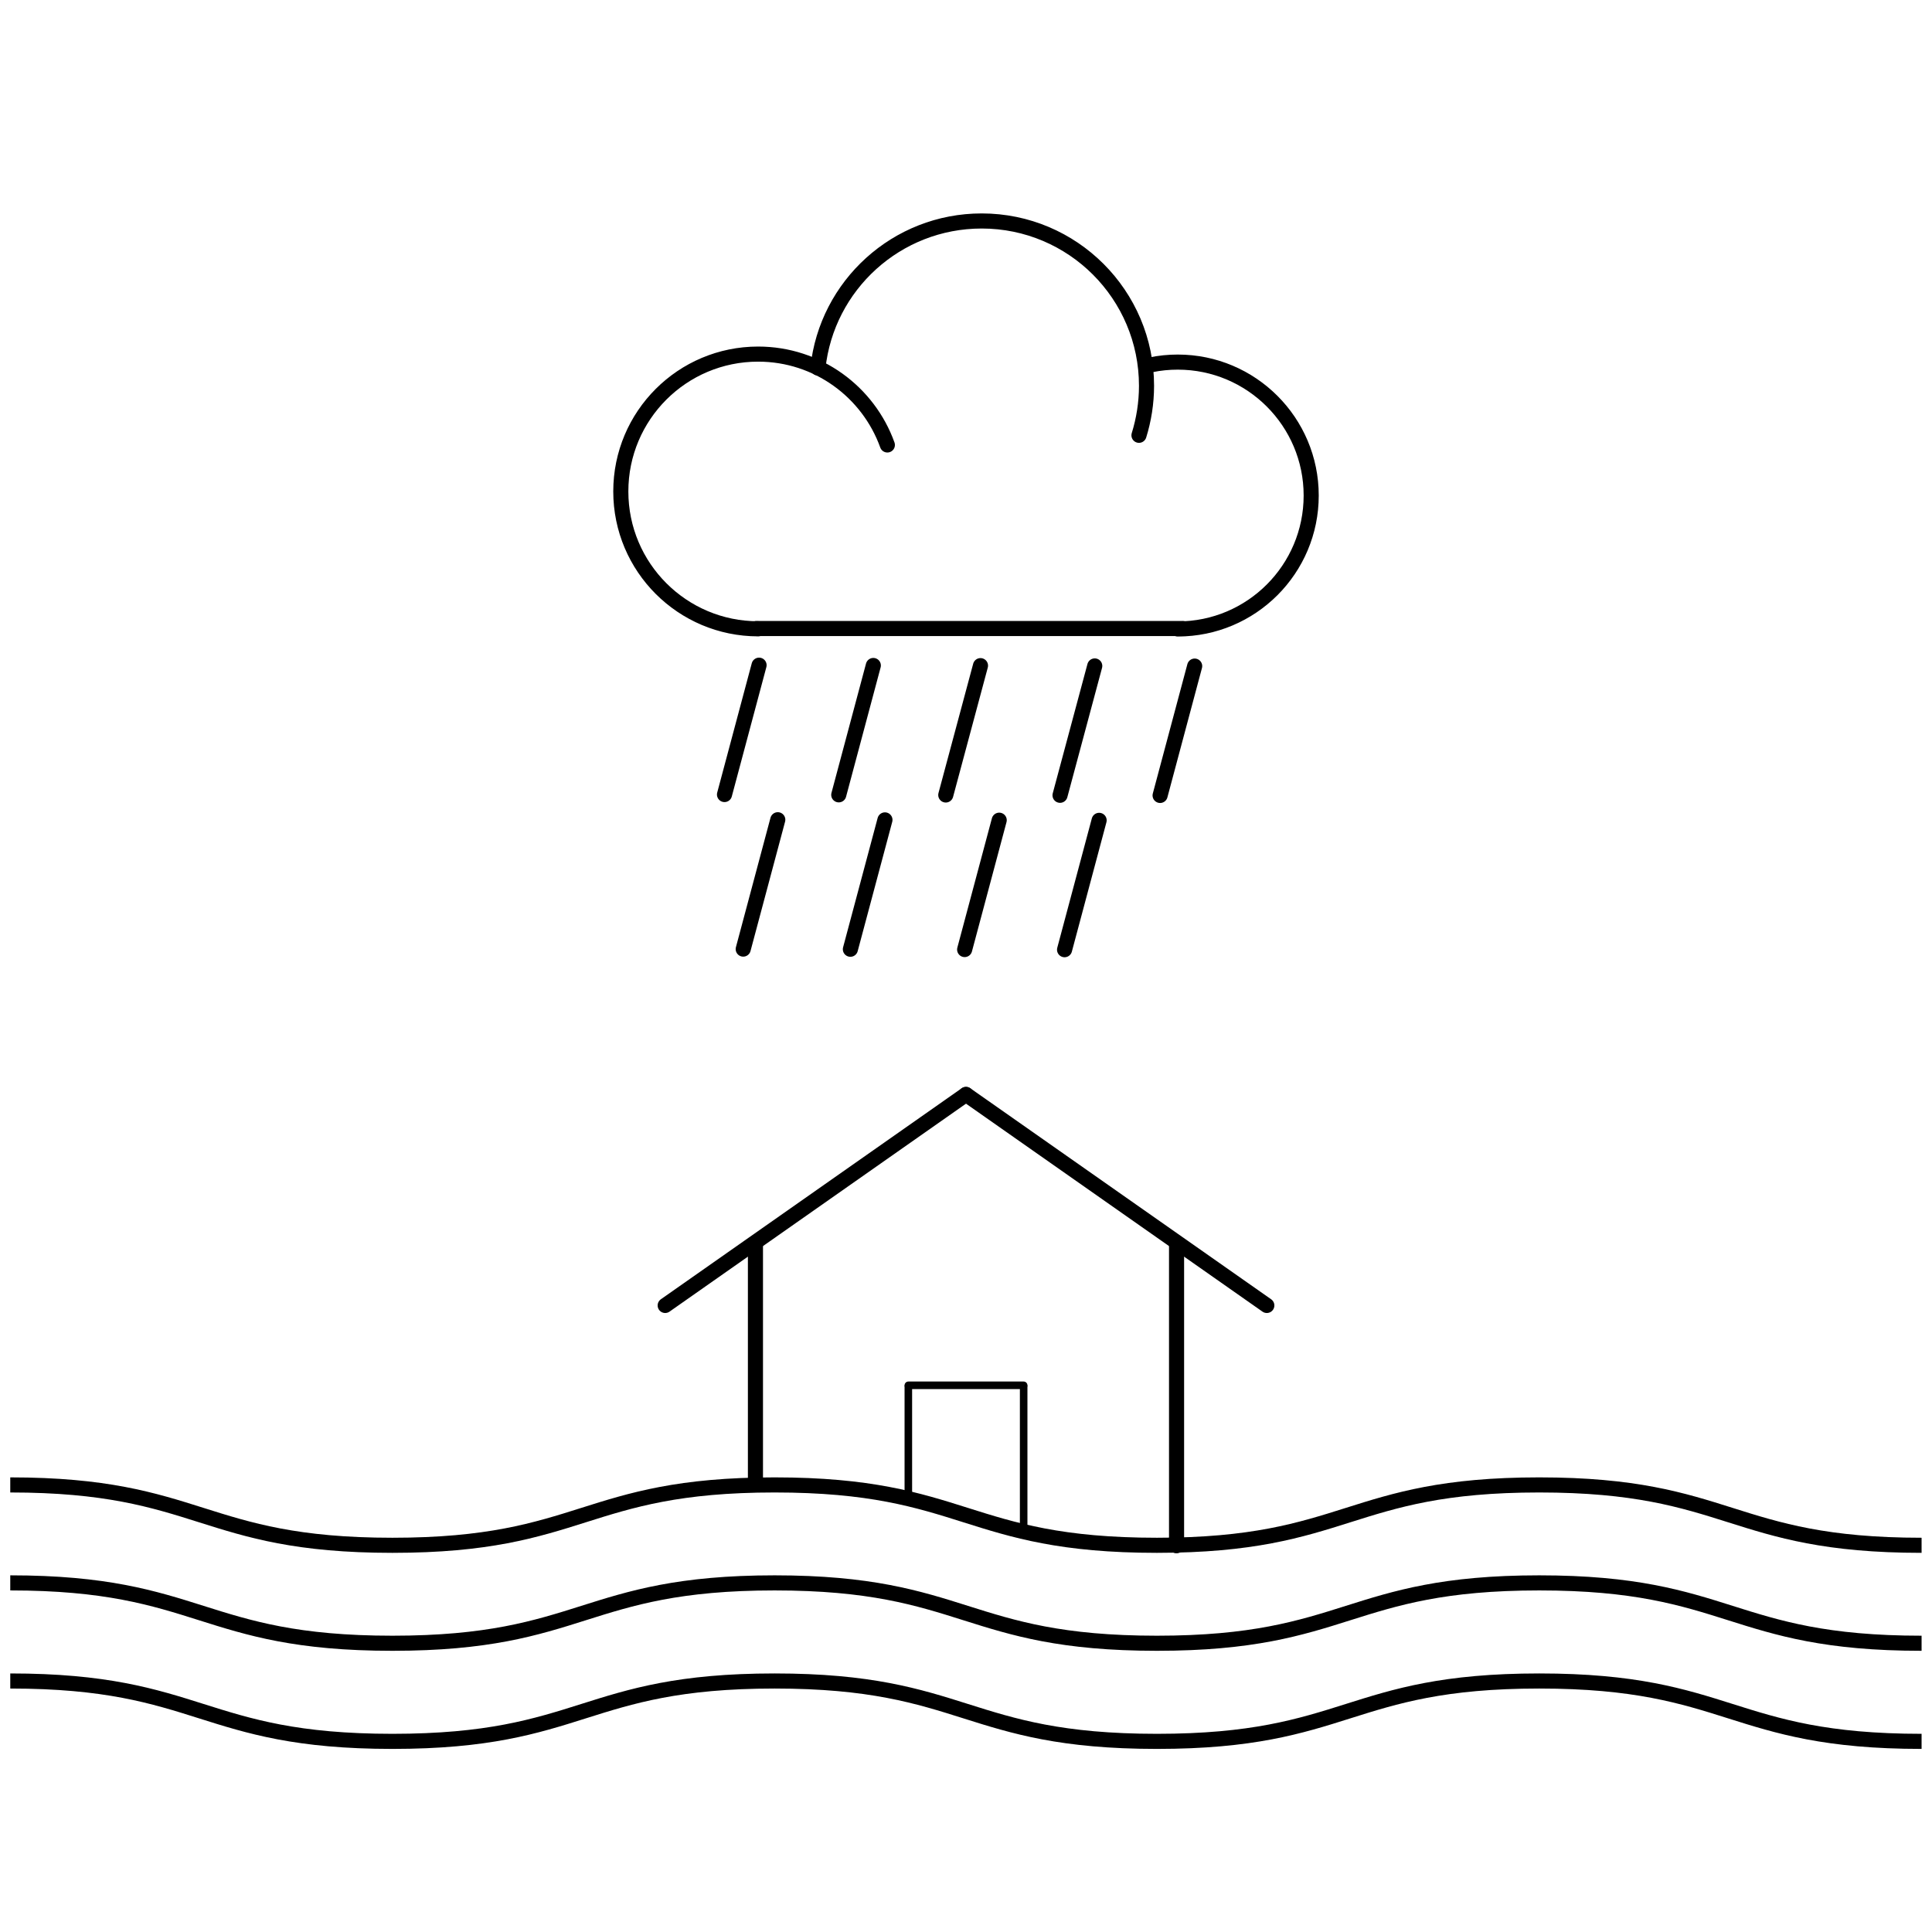
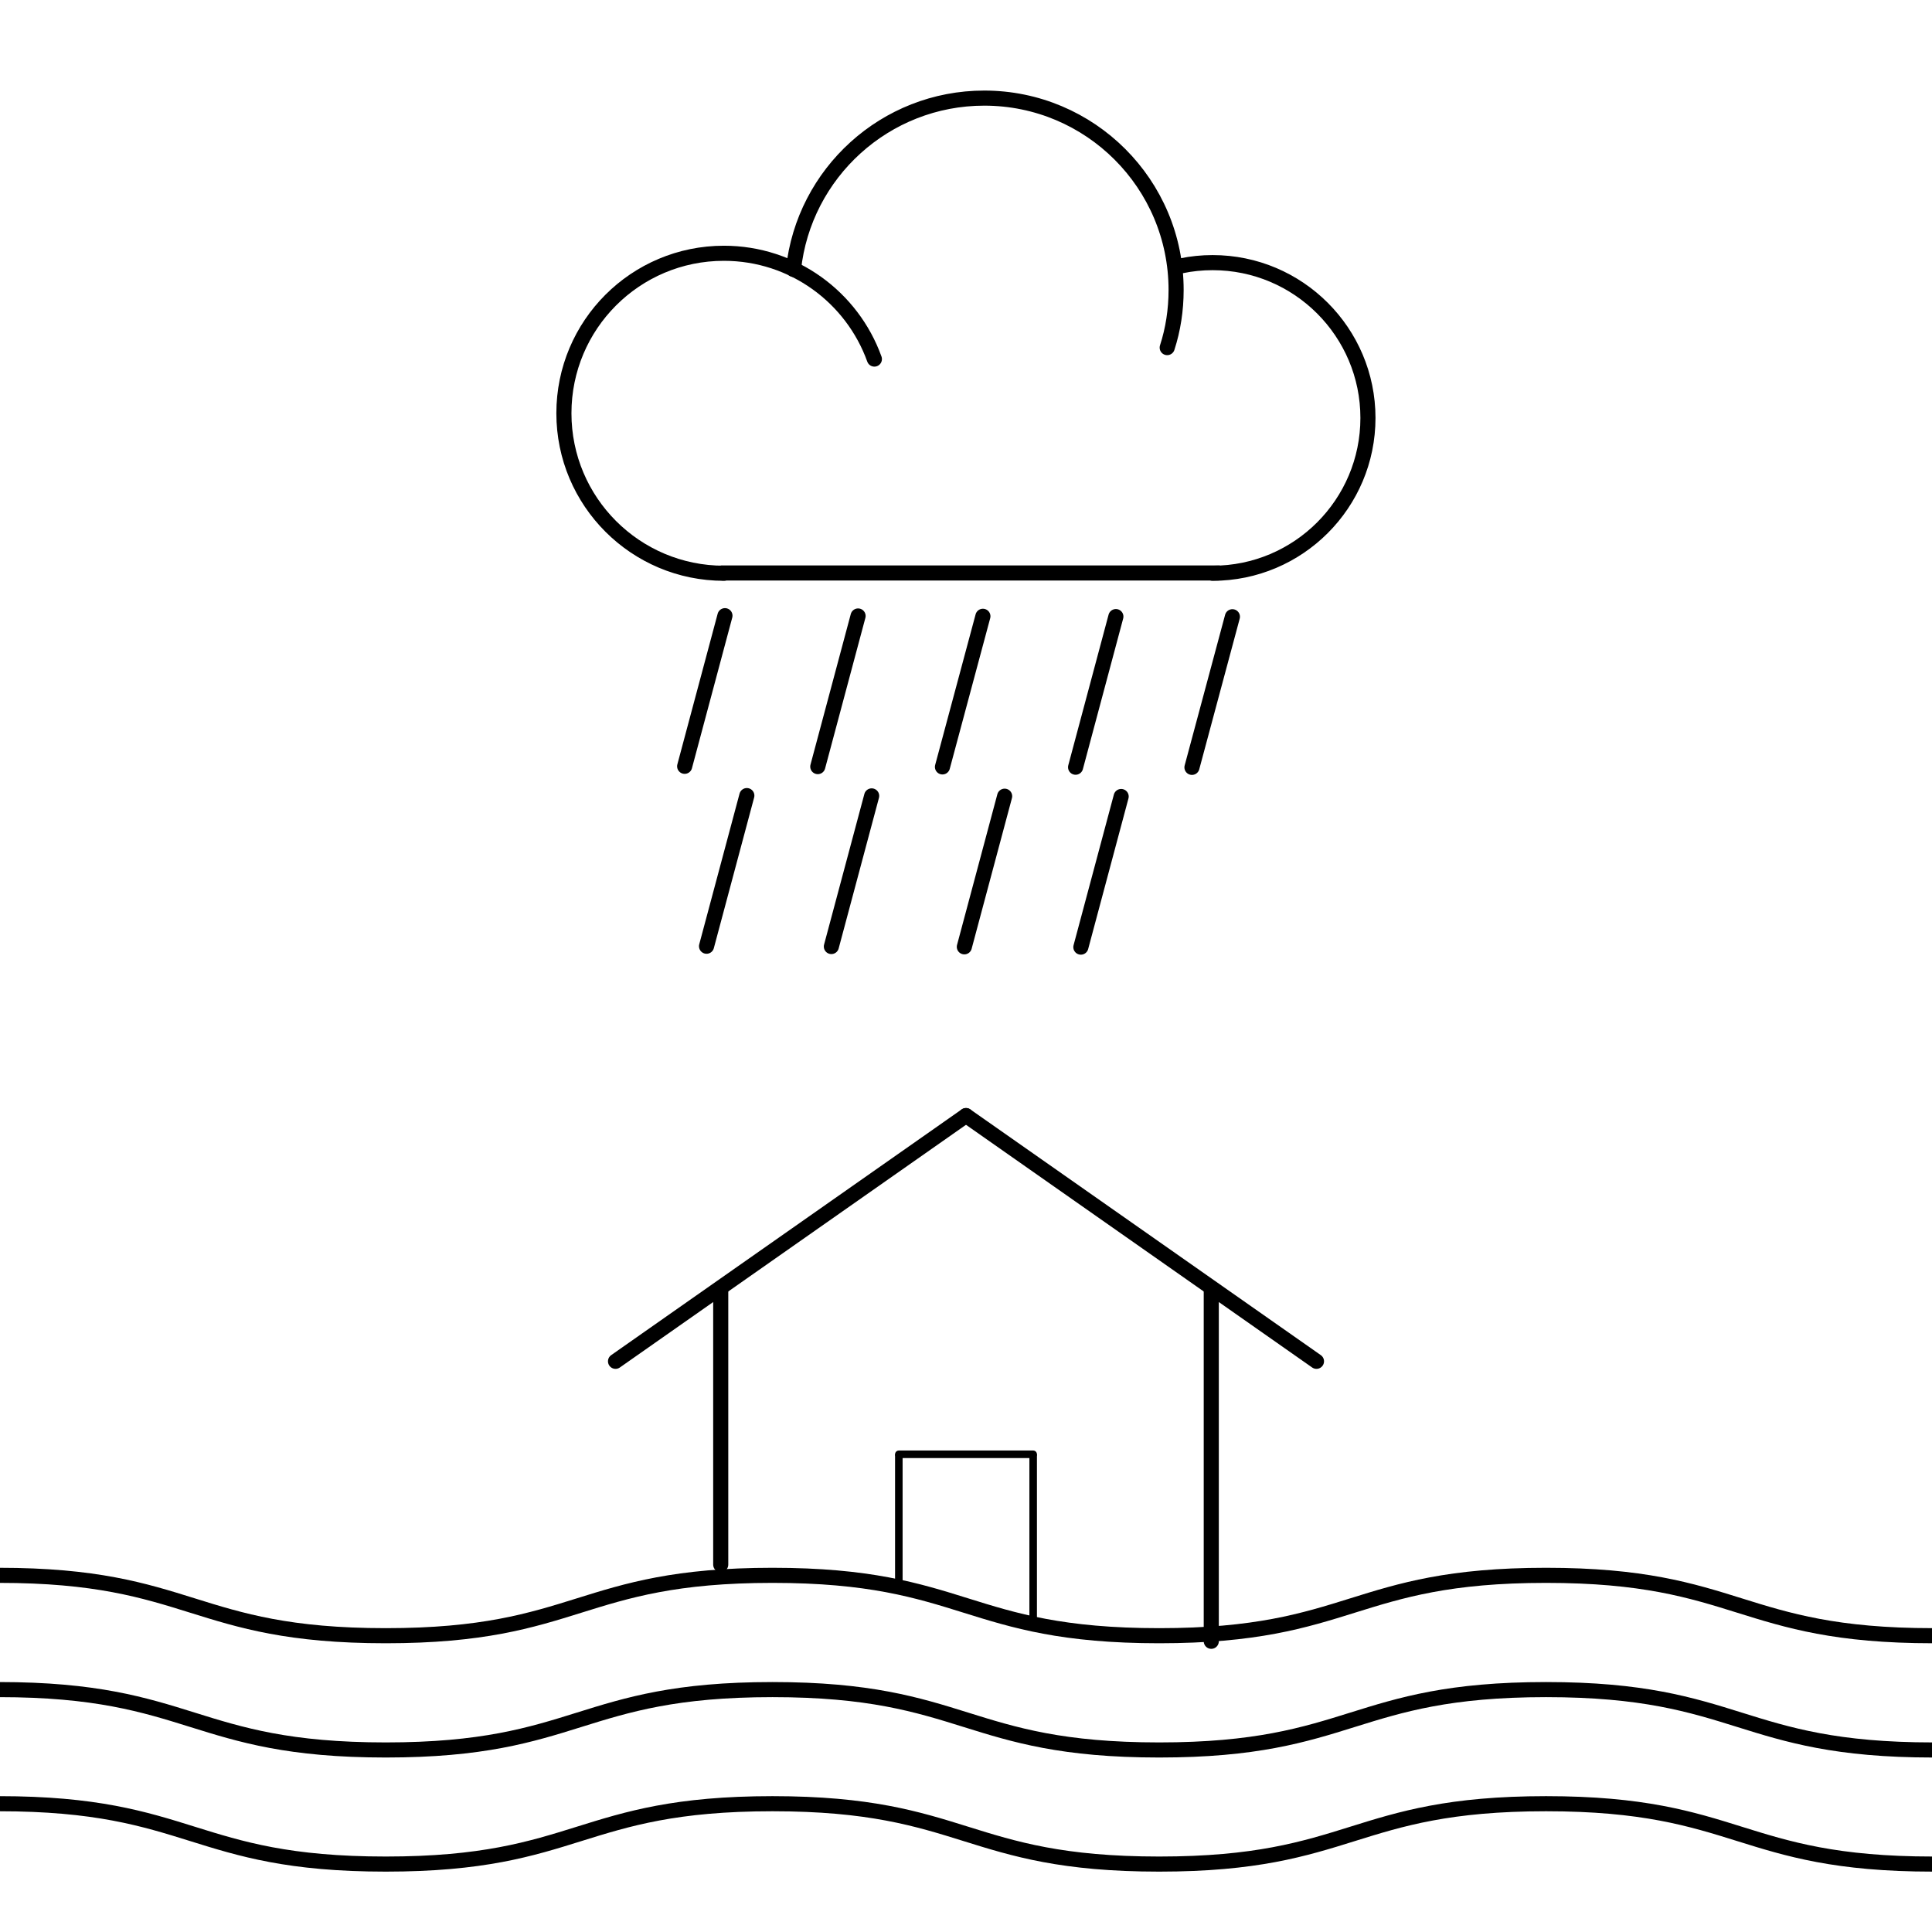
<svg xmlns="http://www.w3.org/2000/svg" version="1.1" id="Layer_1" x="0px" y="0px" viewBox="0 0 128 128" style="enable-background:new 0 0 128 128;" xml:space="preserve">
  <style type="text/css">
	.st0{fill:none;stroke:#000000;stroke-miterlimit:10;}
	.st1{fill:none;stroke:#000000;stroke-width:0.5;stroke-miterlimit:10;}
	.st2{fill:none;stroke:#000000;stroke-width:0.5;stroke-linejoin:bevel;stroke-miterlimit:10;}
	.st3{fill:none;stroke:#000000;stroke-width:0.5;stroke-linecap:round;stroke-linejoin:bevel;stroke-miterlimit:10;}
	.st4{fill:none;stroke:#000000;stroke-linecap:round;stroke-miterlimit:10;}
</style>
  <g>
    <g>
-       <g>
-         <path class="st0" d="M0.68,98.38c12.66,0,12.66,4,25.32,4c12.66,0,12.66-4,25.32-4c12.66,0,12.66,4,25.33,4     c12.66,0,12.66-4,25.33-4s12.66,4,25.33,4" />
-       </g>
-       <g>
-         <path class="st0" d="M0.68,104.87c12.66,0,12.66,4,25.32,4c12.66,0,12.66-4,25.32-4c12.66,0,12.66,4,25.33,4     c12.66,0,12.66-4,25.33-4s12.66,4,25.33,4" />
-       </g>
-       <g>
-         <path class="st0" d="M0.68,111.37c12.66,0,12.66,4,25.32,4c12.66,0,12.66-4,25.32-4c12.66,0,12.66,4,25.33,4     c12.66,0,12.66-4,25.33-4s12.66,4,25.33,4" />
-       </g>
-       <line class="st1" x1="67.82" y1="101.41" x2="67.82" y2="91.78" />
-       <line class="st2" x1="60.18" y1="99.12" x2="60.18" y2="91.78" />
-       <line class="st3" x1="60.18" y1="91.78" x2="67.82" y2="91.78" />
-       <g>
-         <line class="st4" x1="50.05" y1="98.05" x2="50.05" y2="82.5" />
-         <line class="st4" x1="77.95" y1="102.41" x2="77.95" y2="82.47" />
-         <line class="st4" x1="44.07" y1="86.49" x2="64" y2="72.51" />
-         <line class="st4" x1="64" y1="72.51" x2="83.93" y2="86.49" />
-       </g>
+       <path class="st0" d="M-0.06,104.37c12.81,0,12.81,4,25.62,4c12.81,0,12.81-4,25.62-4c12.81,0,12.81,4,25.62,4    c12.81,0,12.81-4,25.63-4s12.81,4,25.63,4" />
+     </g>
+     <g>
+       <path class="st0" d="M-0.06,111.94c12.81,0,12.81,4,25.62,4c12.81,0,12.81-4,25.62-4c12.81,0,12.81,4,25.62,4    c12.81,0,12.81-4,25.63-4s12.81,4,25.63,4" />
+     </g>
+     <g>
+       <path class="st0" d="M-0.06,119.5c12.81,0,12.81,4,25.62,4c12.81,0,12.81-4,25.62-4c12.81,0,12.81,4,25.62,4    c12.81,0,12.81-4,25.63-4s12.81,4,25.63,4" />
+     </g>
+     <line class="st1" x1="68.45" y1="107.58" x2="68.45" y2="96.35" />
+     <line class="st2" x1="59.55" y1="104.9" x2="59.55" y2="96.35" />
+     <line class="st3" x1="59.55" y1="96.35" x2="68.45" y2="96.35" />
+     <g>
+       <line class="st4" x1="47.75" y1="103.66" x2="47.75" y2="85.54" />
+       <line class="st4" x1="80.25" y1="108.74" x2="80.25" y2="85.51" />
+       <line class="st4" x1="40.78" y1="90.19" x2="64" y2="73.91" />
+       <line class="st4" x1="64" y1="73.91" x2="87.22" y2="90.19" />
    </g>
    <g>
      <g>
        <g>
-           <path class="st4" d="M54.19,24.38c0.58-5.48,5.22-9.74,10.85-9.74c6.03,0,10.92,4.89,10.92,10.92c0,1.14-0.18,2.25-0.5,3.28" />
-           <path class="st4" d="M50.23,41.66c-5.02,0-9.1-4.07-9.1-9.1s4.07-9.1,9.1-9.1c3.94,0,7.3,2.51,8.56,6.02" />
-           <path class="st4" d="M76.25,24.17c0.58-0.12,1.17-0.18,1.78-0.18c4.88,0,8.84,3.96,8.84,8.84s-3.96,8.84-8.84,8.84" />
+           <path class="st4" d="M52.57,17.85C53.25,11.47,58.65,6.5,65.21,6.5c7.02,0,12.71,5.69,12.71,12.71c0,1.33-0.2,2.62-0.59,3.82" />
+           <path class="st4" d="M47.96,37.98c-5.85,0-10.6-4.74-10.6-10.6s4.74-10.6,10.6-10.6c4.59,0,8.5,2.92,9.97,7.01" />
+           <path class="st4" d="M78.27,17.61c0.67-0.14,1.36-0.21,2.07-0.21c5.68,0,10.29,4.61,10.29,10.29s-4.61,10.29-10.29,10.29" />
        </g>
-         <line class="st4" x1="50.13" y1="41.64" x2="78.36" y2="41.64" />
+         <line class="st4" x1="47.85" y1="37.96" x2="80.72" y2="37.96" />
      </g>
-       <line class="st4" x1="50.29" y1="44.07" x2="48" y2="52.64" />
-       <line class="st4" x1="57.86" y1="44.09" x2="55.57" y2="52.66" />
-       <line class="st4" x1="64.96" y1="44.1" x2="62.66" y2="52.67" />
-       <line class="st4" x1="72.53" y1="44.12" x2="70.23" y2="52.69" />
-       <line class="st4" x1="79.15" y1="44.13" x2="76.86" y2="52.7" />
-       <line class="st4" x1="51.53" y1="54.31" x2="49.24" y2="62.88" />
-       <line class="st4" x1="58.63" y1="54.32" x2="56.34" y2="62.89" />
-       <line class="st4" x1="66.2" y1="54.34" x2="63.91" y2="62.91" />
-       <line class="st4" x1="72.82" y1="54.35" x2="70.53" y2="62.92" />
+       <line class="st4" x1="48.03" y1="40.79" x2="45.36" y2="50.77" />
+       <line class="st4" x1="56.85" y1="40.81" x2="54.18" y2="50.79" />
+       <line class="st4" x1="65.12" y1="40.83" x2="62.44" y2="50.81" />
+       <line class="st4" x1="73.93" y1="40.85" x2="71.26" y2="50.83" />
+       <line class="st4" x1="81.65" y1="40.86" x2="78.97" y2="50.84" />
+       <line class="st4" x1="49.48" y1="52.71" x2="46.81" y2="62.69" />
+       <line class="st4" x1="57.75" y1="52.73" x2="55.08" y2="62.71" />
+       <line class="st4" x1="66.56" y1="52.75" x2="63.89" y2="62.73" />
+       <line class="st4" x1="74.28" y1="52.77" x2="71.61" y2="62.75" />
    </g>
  </g>
</svg>
